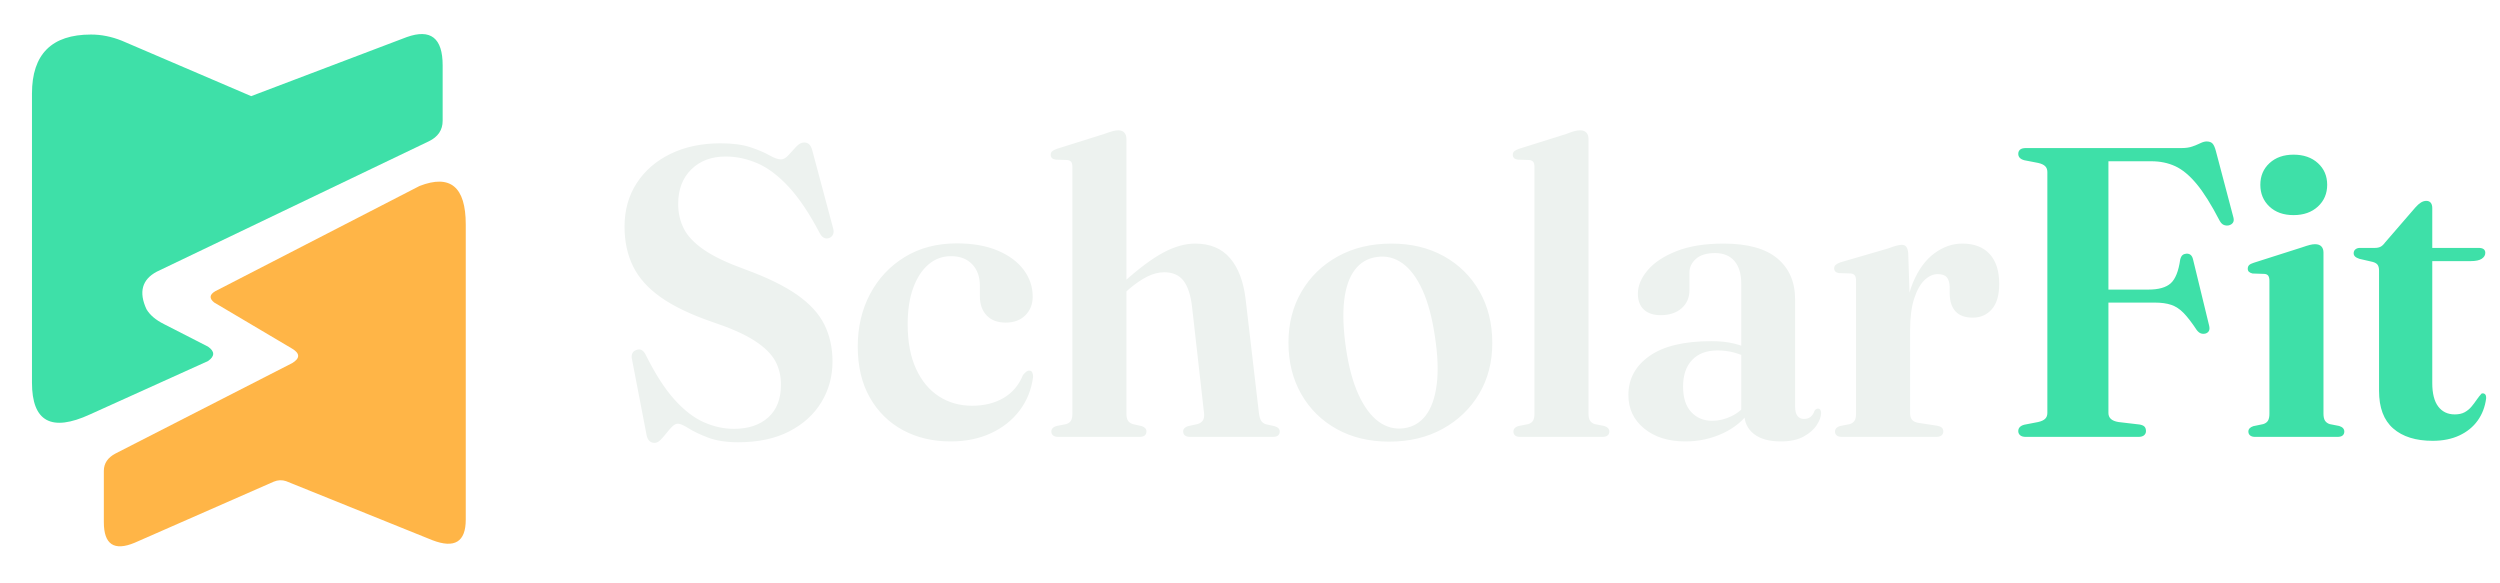
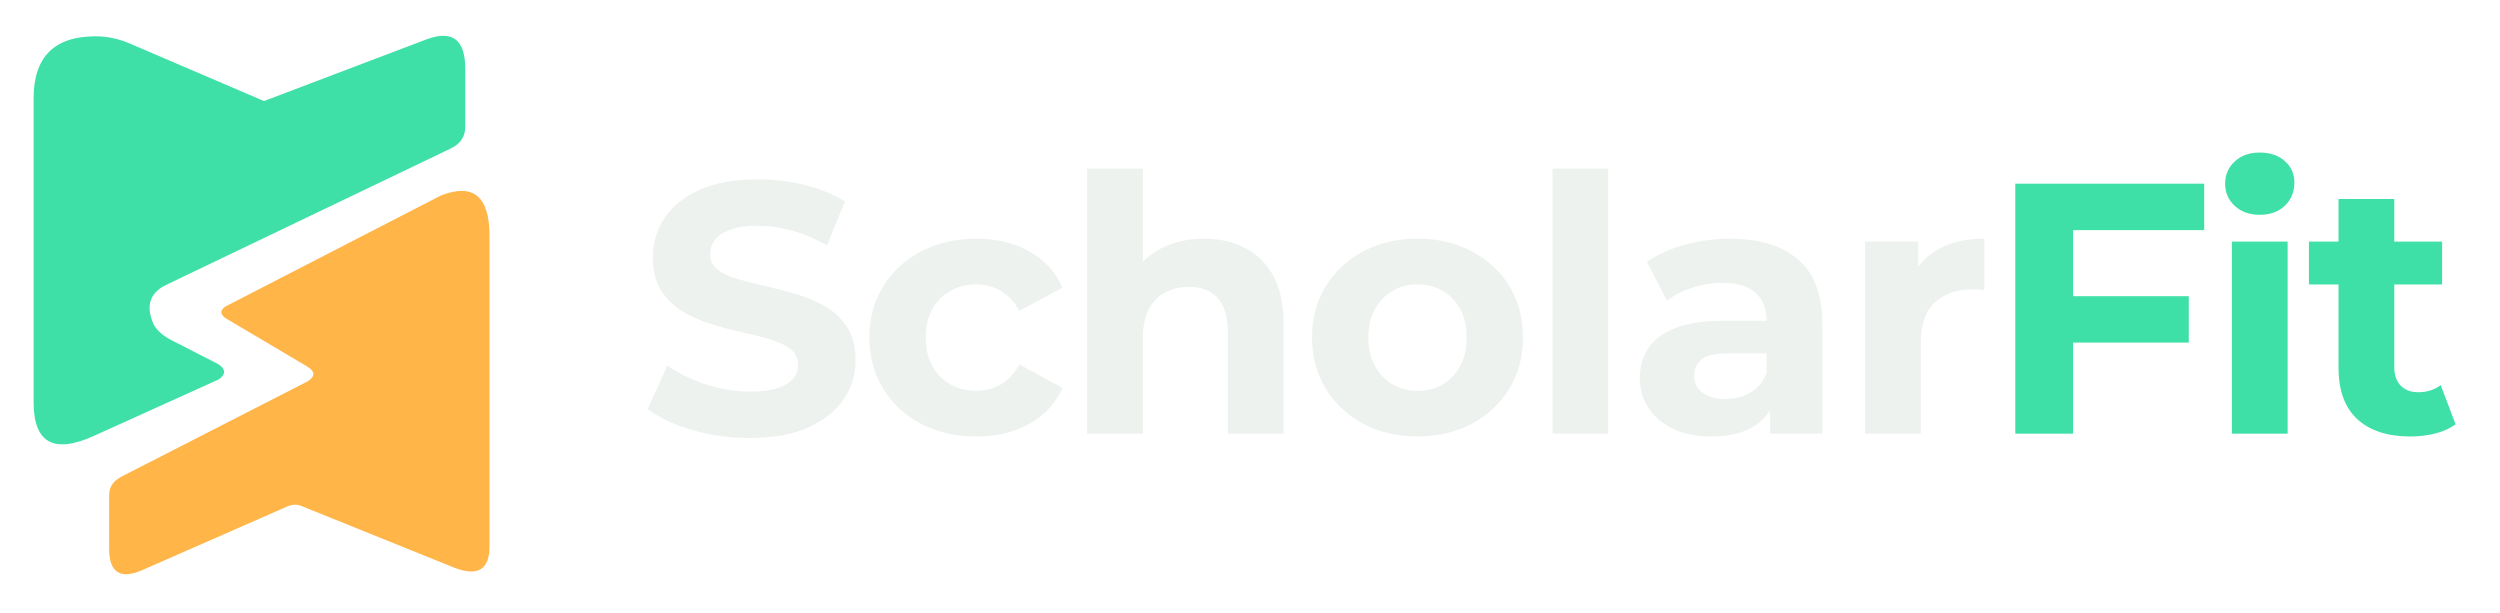
- <svg xmlns="http://www.w3.org/2000/svg" viewBox="0 0 206 48" width="206" height="48" role="img" aria-label="ScholarFit">
+ <svg xmlns="http://www.w3.org/2000/svg" viewBox="0 0 196 48" width="196" height="48" role="img" aria-label="ScholarFit">
  <g transform="translate(2 2) scale(0.0423) translate(-190 -130)">
    <path fill="#3ee0a8" d="M205 265 Q205 150 320 150 Q350 150 380 162 L632 270 L935 155 Q1005 130 1005 210 L1005 318 Q1005 345 978 358 L448 612 Q405 635 428 685 Q438 702 462 714 L548 758 Q568 772 548 786 L318 890 Q205 942 205 828 Z" />
    <path fill="#ffb547" d="M1050 520 L1050 1095 Q1050 1160 985 1135 L700 1020 Q688 1016 676 1021 L405 1140 Q345 1165 345 1100 L345 1000 Q345 978 368 966 L712 790 Q735 776 712 762 L560 672 Q545 660 562 650 L960 445 Q1050 410 1050 520 Z" />
  </g>
  <g transform="translate(50 2)">
-     <path fill="#edf2ef" d="M10.829 34.442Q9.35 34.442 8.347 34.059Q7.344 33.677 6.741 33.294Q6.137 32.912 5.865 32.912Q5.627 32.912 5.389 33.15Q5.151 33.388 4.905 33.703Q4.658 34.017 4.42 34.255Q4.182 34.493 3.927 34.493Q3.689 34.493 3.519 34.34Q3.349 34.187 3.281 33.864L2.057 27.506Q2.023 27.268 2.117 27.09Q2.21 26.911 2.431 26.843Q2.669 26.741 2.865 26.843Q3.06 26.945 3.196 27.217Q4.369 29.58 5.568 30.915Q6.766 32.249 7.998 32.793Q9.231 33.337 10.472 33.337Q12.257 33.337 13.303 32.394Q14.348 31.45 14.348 29.733Q14.365 28.645 13.889 27.761Q13.413 26.877 12.181 26.078Q10.948 25.279 8.653 24.514Q6.035 23.613 4.454 22.499Q2.873 21.386 2.168 19.95Q1.462 18.513 1.462 16.677Q1.462 14.637 2.465 13.09Q3.468 11.543 5.253 10.676Q7.038 9.809 9.367 9.809Q10.863 9.809 11.832 10.132Q12.801 10.455 13.396 10.795Q13.991 11.135 14.348 11.135Q14.654 11.135 14.969 10.786Q15.283 10.438 15.606 10.089Q15.929 9.741 16.269 9.741Q16.507 9.741 16.677 9.894Q16.847 10.047 16.949 10.455L18.649 16.813Q18.734 17.102 18.641 17.314Q18.547 17.527 18.326 17.612Q18.088 17.697 17.893 17.595Q17.697 17.493 17.561 17.238Q16.286 14.807 15.011 13.421Q13.736 12.036 12.436 11.466Q11.135 10.897 9.792 10.897Q8.041 10.897 6.962 11.959Q5.882 13.022 5.882 14.807Q5.882 15.912 6.341 16.83Q6.8 17.748 7.99 18.572Q9.18 19.397 11.39 20.196Q14.093 21.182 15.674 22.287Q17.255 23.392 17.927 24.743Q18.598 26.095 18.598 27.795Q18.598 29.631 17.68 31.144Q16.762 32.657 15.028 33.549Q13.294 34.442 10.829 34.442Z M35.094 22.44Q35.094 23.375 34.49 23.979Q33.887 24.582 32.867 24.582Q31.864 24.582 31.303 23.995Q30.742 23.409 30.742 22.406V21.556Q30.742 20.434 30.105 19.771Q29.467 19.108 28.362 19.108Q27.308 19.108 26.509 19.788Q25.71 20.468 25.251 21.717Q24.792 22.967 24.792 24.718Q24.792 26.894 25.481 28.39Q26.169 29.886 27.368 30.66Q28.566 31.433 30.096 31.433Q31.592 31.433 32.689 30.796Q33.785 30.158 34.295 28.9Q34.465 28.696 34.584 28.611Q34.703 28.526 34.822 28.543Q34.992 28.543 35.06 28.696Q35.128 28.849 35.128 29.053Q34.924 30.617 34.023 31.816Q33.122 33.014 31.66 33.694Q30.198 34.374 28.328 34.374Q26.118 34.374 24.393 33.439Q22.667 32.504 21.672 30.753Q20.678 29.002 20.678 26.554Q20.678 24.14 21.698 22.219Q22.718 20.298 24.554 19.176Q26.39 18.054 28.838 18.054Q30.81 18.054 32.213 18.649Q33.615 19.244 34.355 20.238Q35.094 21.233 35.094 22.44Z M42.818 9.435V32.079Q42.818 32.47 42.946 32.665Q43.073 32.861 43.345 32.946L44.093 33.116Q44.467 33.252 44.467 33.541Q44.467 34.0 43.889 34.0H37.191Q36.919 34.0 36.775 33.881Q36.63 33.762 36.63 33.558Q36.63 33.405 36.732 33.286Q36.834 33.167 37.072 33.099L37.854 32.946Q38.126 32.861 38.245 32.665Q38.364 32.47 38.364 32.096V11.764Q38.364 11.475 38.271 11.347Q38.177 11.22 37.956 11.186L36.97 11.152Q36.766 11.118 36.673 11.016Q36.579 10.914 36.579 10.761Q36.579 10.574 36.69 10.472Q36.8 10.37 37.072 10.268L41.016 9.027Q41.441 8.874 41.688 8.806Q41.934 8.738 42.155 8.738Q42.478 8.738 42.648 8.933Q42.818 9.129 42.818 9.435ZM42.393 22.406 41.883 21.879 42.529 21.301Q44.45 19.567 45.844 18.819Q47.238 18.071 48.479 18.071Q50.332 18.071 51.361 19.278Q52.389 20.485 52.644 22.695L53.732 32.011Q53.783 32.436 53.911 32.657Q54.038 32.878 54.327 32.963L55.024 33.116Q55.245 33.184 55.347 33.294Q55.449 33.405 55.449 33.558Q55.449 33.762 55.313 33.881Q55.177 34.0 54.871 34.0H48.088Q47.493 34.0 47.493 33.541Q47.493 33.252 47.884 33.116L48.666 32.946Q48.972 32.861 49.117 32.64Q49.261 32.419 49.21 32.011L48.224 23.273Q48.054 21.828 47.519 21.131Q46.983 20.434 45.929 20.434Q45.249 20.434 44.535 20.791Q43.821 21.148 43.022 21.828Z M64.652 18.071Q67.1 18.071 68.97 19.108Q70.84 20.145 71.903 21.998Q72.965 23.851 72.965 26.265Q72.965 28.628 71.877 30.456Q70.789 32.283 68.876 33.337Q66.964 34.391 64.465 34.391Q62.017 34.391 60.147 33.354Q58.277 32.317 57.223 30.473Q56.169 28.628 56.169 26.231Q56.169 23.868 57.249 22.023Q58.328 20.179 60.241 19.125Q62.153 18.071 64.652 18.071ZM65.689 33.286Q66.794 33.133 67.483 32.232Q68.171 31.331 68.383 29.699Q68.596 28.067 68.239 25.738Q67.899 23.409 67.21 21.896Q66.522 20.383 65.561 19.694Q64.601 19.006 63.445 19.176Q62.323 19.329 61.635 20.239Q60.946 21.148 60.759 22.771Q60.572 24.395 60.912 26.724Q61.252 29.019 61.949 30.532Q62.646 32.045 63.598 32.742Q64.55 33.439 65.689 33.286Z M80.893 9.435V32.079Q80.893 32.47 81.02 32.665Q81.148 32.861 81.403 32.946L82.185 33.099Q82.406 33.167 82.508 33.286Q82.61 33.405 82.61 33.558Q82.61 33.762 82.465 33.881Q82.321 34.0 82.032 34.0H75.266Q74.977 34.0 74.841 33.881Q74.705 33.762 74.705 33.558Q74.705 33.405 74.807 33.286Q74.909 33.167 75.147 33.099L75.929 32.946Q76.201 32.861 76.32 32.665Q76.439 32.47 76.439 32.096V11.764Q76.439 11.475 76.346 11.347Q76.252 11.22 76.031 11.186L75.045 11.152Q74.841 11.118 74.748 11.016Q74.654 10.914 74.654 10.761Q74.654 10.574 74.764 10.472Q74.875 10.37 75.147 10.268L79.091 9.027Q79.516 8.857 79.763 8.797Q80.009 8.738 80.196 8.738Q80.553 8.738 80.723 8.933Q80.893 9.129 80.893 9.435Z M93.734 32.096V31.841L93.479 31.875V21.369Q93.479 20.162 92.918 19.508Q92.357 18.853 91.32 18.853Q90.283 18.853 89.747 19.329Q89.212 19.805 89.212 20.451V21.896Q89.212 22.831 88.566 23.401Q87.92 23.97 86.832 23.97Q85.948 23.97 85.455 23.511Q84.962 23.052 84.962 22.202Q84.962 21.216 85.769 20.264Q86.577 19.312 88.149 18.691Q89.722 18.071 92.017 18.071Q94.992 18.071 96.454 19.295Q97.916 20.519 97.916 22.661V31.484Q97.916 32.028 98.111 32.275Q98.307 32.521 98.647 32.521Q98.987 32.521 99.2 32.343Q99.412 32.164 99.514 31.858Q99.565 31.773 99.633 31.722Q99.701 31.671 99.803 31.671Q99.922 31.671 99.99 31.764Q100.058 31.858 100.058 32.028Q100.058 32.47 99.701 33.023Q99.344 33.575 98.613 33.975Q97.882 34.374 96.743 34.374Q95.298 34.374 94.516 33.754Q93.734 33.133 93.734 32.096ZM84.18 30.549Q84.18 28.56 85.914 27.336Q87.648 26.112 91.014 26.112Q92.085 26.112 92.875 26.307Q93.666 26.503 94.278 26.809L94.023 27.472Q93.445 27.2 92.841 27.038Q92.238 26.877 91.507 26.877Q90.181 26.877 89.433 27.659Q88.685 28.441 88.685 29.852Q88.685 31.229 89.356 31.951Q90.028 32.674 91.082 32.674Q91.898 32.674 92.68 32.291Q93.462 31.909 93.972 31.212L94.261 31.79Q93.411 33.031 91.966 33.703Q90.521 34.374 88.872 34.374Q86.781 34.374 85.48 33.312Q84.18 32.249 84.18 30.549Z M106.966 25.228Q106.966 22.865 107.637 21.267Q108.309 19.669 109.397 18.87Q110.485 18.071 111.692 18.071Q113.154 18.071 113.944 18.929Q114.735 19.788 114.735 21.386Q114.735 22.797 114.123 23.485Q113.511 24.174 112.559 24.174Q111.624 24.174 111.148 23.672Q110.672 23.171 110.655 22.219V21.641Q110.638 21.114 110.417 20.85Q110.196 20.587 109.669 20.587Q109.091 20.587 108.572 21.088Q108.054 21.59 107.722 22.618Q107.391 23.647 107.391 25.228ZM107.238 18.87 107.391 23.528V32.028Q107.391 32.385 107.544 32.581Q107.697 32.776 108.071 32.844L109.635 33.082Q109.89 33.133 110.009 33.243Q110.128 33.354 110.128 33.558Q110.128 33.762 109.975 33.881Q109.822 34.0 109.533 34.0H101.781Q101.492 34.0 101.347 33.881Q101.203 33.762 101.203 33.558Q101.203 33.405 101.305 33.286Q101.407 33.167 101.645 33.099L102.427 32.946Q102.682 32.861 102.809 32.674Q102.937 32.487 102.937 32.113V21.131Q102.937 20.842 102.843 20.706Q102.75 20.57 102.529 20.536L101.509 20.502Q101.322 20.468 101.228 20.366Q101.135 20.264 101.135 20.111Q101.135 19.941 101.254 19.831Q101.373 19.72 101.645 19.618L105.555 18.479Q106.065 18.292 106.311 18.232Q106.558 18.173 106.711 18.173Q106.949 18.173 107.076 18.334Q107.204 18.496 107.238 18.87Z" />
-     <path fill="#3ee0a8" d="M129.769 10.2Q130.296 10.2 130.67 10.064Q131.044 9.928 131.325 9.792Q131.605 9.656 131.826 9.656Q132.149 9.656 132.31 9.826Q132.472 9.996 132.591 10.455L134.036 15.929Q134.104 16.201 133.985 16.362Q133.866 16.524 133.628 16.575Q133.424 16.609 133.237 16.532Q133.05 16.456 132.897 16.184Q131.877 14.212 131.001 13.158Q130.126 12.104 129.242 11.696Q128.358 11.288 127.27 11.288H123.734V32.028Q123.734 32.334 123.938 32.521Q124.142 32.708 124.567 32.776L126.301 32.98Q126.59 33.031 126.709 33.159Q126.828 33.286 126.828 33.524Q126.828 33.728 126.675 33.864Q126.522 34.0 126.199 34.0H116.934Q116.611 34.0 116.458 33.864Q116.305 33.728 116.305 33.524Q116.305 33.133 116.798 32.997L117.937 32.776Q118.328 32.691 118.515 32.513Q118.702 32.334 118.702 32.028V12.172Q118.702 11.866 118.515 11.687Q118.328 11.509 117.937 11.424L116.798 11.203Q116.305 11.067 116.305 10.676Q116.305 10.455 116.458 10.327Q116.611 10.2 116.934 10.2ZM122.068 21.862H127.032Q128.29 21.862 128.868 21.343Q129.446 20.825 129.65 19.38Q129.718 19.125 129.837 19.023Q129.956 18.921 130.143 18.904Q130.585 18.87 130.704 19.363L132.03 24.82Q132.098 25.092 132.022 25.253Q131.945 25.415 131.741 25.483Q131.537 25.534 131.358 25.474Q131.18 25.415 131.01 25.194Q130.415 24.293 129.939 23.8Q129.463 23.307 128.91 23.12Q128.358 22.933 127.542 22.933H122.068Z M141.454 18.802V32.079Q141.454 32.47 141.581 32.665Q141.709 32.861 141.964 32.946L142.746 33.099Q142.967 33.167 143.069 33.286Q143.171 33.405 143.171 33.558Q143.171 33.762 143.035 33.881Q142.899 34.0 142.593 34.0H135.827Q135.555 34.0 135.41 33.881Q135.266 33.762 135.266 33.558Q135.266 33.405 135.368 33.294Q135.47 33.184 135.674 33.116L136.49 32.946Q136.762 32.861 136.881 32.665Q137 32.47 137 32.096V21.131Q137 20.859 136.906 20.723Q136.813 20.587 136.592 20.57L135.606 20.536Q135.402 20.485 135.308 20.392Q135.215 20.298 135.215 20.145Q135.215 19.958 135.325 19.847Q135.436 19.737 135.708 19.652L139.652 18.394Q140.094 18.241 140.332 18.181Q140.57 18.122 140.757 18.122Q141.114 18.122 141.284 18.309Q141.454 18.496 141.454 18.802ZM138.989 15.725Q137.748 15.725 137.0 15.019Q136.252 14.314 136.252 13.226Q136.252 12.138 137.008 11.441Q137.765 10.744 138.989 10.744Q140.23 10.744 140.995 11.441Q141.76 12.138 141.76 13.226Q141.76 14.314 140.995 15.019Q140.23 15.725 138.989 15.725Z M145.523 19.584 144.418 19.329Q144.163 19.244 144.052 19.133Q143.942 19.023 143.942 18.87Q143.942 18.666 144.087 18.547Q144.231 18.428 144.452 18.428H145.693Q145.965 18.428 146.152 18.334Q146.339 18.241 146.526 17.986L149.025 15.096Q149.263 14.824 149.484 14.688Q149.705 14.552 149.926 14.552Q150.164 14.552 150.291 14.705Q150.419 14.858 150.419 15.147V29.563Q150.419 30.855 150.912 31.501Q151.405 32.147 152.272 32.147Q152.765 32.147 153.088 31.968Q153.411 31.79 153.641 31.518Q153.87 31.246 154.065 30.957Q154.261 30.668 154.482 30.43Q154.635 30.379 154.754 30.472Q154.873 30.566 154.856 30.838Q154.72 31.875 154.159 32.657Q153.598 33.439 152.654 33.881Q151.711 34.323 150.453 34.323Q148.362 34.323 147.197 33.303Q146.033 32.283 146.033 30.209V20.298Q146.033 19.992 145.922 19.83Q145.812 19.669 145.523 19.584ZM148.821 19.516 148.889 18.428H154.244Q154.516 18.428 154.652 18.53Q154.788 18.632 154.788 18.836Q154.788 19.125 154.499 19.32Q154.21 19.516 153.581 19.516Z" />
+     <path fill="#edf2ef" d="M8.76 32.34Q6.41 32.34 4.26 31.71Q2.1 31.08 0.78 30.07L2.32 26.65Q3.58 27.55 5.31 28.12Q7.03 28.7 8.79 28.7Q10.14 28.7 10.96 28.43Q11.79 28.16 12.18 27.69Q12.57 27.21 12.57 26.6Q12.57 25.81 11.96 25.35Q11.34 24.89 10.33 24.59Q9.32 24.3 8.11 24.03Q6.89 23.77 5.67 23.38Q4.45 22.98 3.44 22.37Q2.44 21.75 1.81 20.74Q1.18 19.74 1.18 18.17Q1.18 16.49 2.09 15.1Q3 13.72 4.83 12.89Q6.66 12.06 9.44 12.06Q11.28 12.06 13.08 12.5Q14.87 12.93 16.24 13.8L14.84 17.24Q13.47 16.46 12.1 16.08Q10.72 15.7 9.41 15.7Q8.09 15.7 7.25 16.01Q6.41 16.32 6.05 16.81Q5.68 17.3 5.68 17.94Q5.68 18.7 6.3 19.16Q6.92 19.62 7.92 19.9Q8.93 20.18 10.15 20.46Q11.37 20.74 12.59 21.11Q13.8 21.47 14.81 22.09Q15.82 22.7 16.45 23.71Q17.08 24.72 17.08 26.26Q17.08 27.91 16.16 29.28Q15.23 30.66 13.4 31.5Q11.56 32.34 8.76 32.34Z M26.56 32.22Q24.12 32.22 22.22 31.23Q20.32 30.24 19.24 28.47Q18.16 26.71 18.16 24.47Q18.16 22.2 19.24 20.45Q20.32 18.7 22.22 17.71Q24.12 16.71 26.56 16.71Q28.94 16.71 30.7 17.71Q32.47 18.7 33.31 20.55L29.92 22.37Q29.33 21.3 28.45 20.8Q27.57 20.3 26.53 20.3Q25.41 20.3 24.52 20.8Q23.62 21.3 23.1 22.23Q22.58 23.15 22.58 24.47Q22.58 25.78 23.1 26.71Q23.62 27.63 24.52 28.14Q25.41 28.64 26.53 28.64Q27.57 28.64 28.45 28.15Q29.33 27.66 29.92 26.57L33.31 28.42Q32.47 30.24 30.7 31.23Q28.94 32.22 26.56 32.22Z M35.23 32V11.22H39.6V21.11L38.62 19.85Q39.43 18.34 40.94 17.52Q42.45 16.71 44.38 16.71Q46.18 16.71 47.59 17.43Q49 18.14 49.82 19.61Q50.63 21.08 50.63 23.38V32H46.26V24.05Q46.26 22.23 45.46 21.36Q44.66 20.49 43.21 20.49Q42.17 20.49 41.35 20.93Q40.52 21.36 40.06 22.26Q39.6 23.15 39.6 24.55V32Z M61.14 32.22Q58.74 32.22 56.87 31.22Q55.01 30.21 53.93 28.46Q52.86 26.71 52.86 24.47Q52.86 22.2 53.93 20.45Q55.01 18.7 56.87 17.71Q58.74 16.71 61.14 16.71Q63.52 16.71 65.4 17.71Q67.28 18.7 68.34 20.44Q69.4 22.17 69.4 24.47Q69.4 26.71 68.34 28.46Q67.28 30.21 65.4 31.22Q63.52 32.22 61.14 32.22ZM61.14 28.64Q62.24 28.64 63.1 28.14Q63.97 27.63 64.48 26.69Q64.98 25.76 64.98 24.47Q64.98 23.15 64.48 22.23Q63.97 21.3 63.1 20.8Q62.24 20.3 61.14 20.3Q60.05 20.3 59.18 20.8Q58.32 21.3 57.8 22.23Q57.28 23.15 57.28 24.47Q57.28 25.76 57.8 26.69Q58.32 27.63 59.18 28.14Q60.05 28.64 61.14 28.64Z M71.72 32V11.22H76.08V32Z M88.78 32V29.06L88.5 28.42V23.15Q88.5 21.75 87.65 20.97Q86.8 20.18 85.03 20.18Q83.83 20.18 82.67 20.56Q81.5 20.94 80.69 21.58L79.12 18.53Q80.36 17.66 82.09 17.19Q83.83 16.71 85.62 16.71Q89.06 16.71 90.97 18.34Q92.87 19.96 92.87 23.4V32ZM84.19 32.22Q82.43 32.22 81.17 31.62Q79.91 31.02 79.24 29.98Q78.56 28.95 78.56 27.66Q78.56 26.32 79.22 25.31Q79.88 24.3 81.31 23.73Q82.74 23.15 85.03 23.15H89.04V25.7H85.51Q83.97 25.7 83.39 26.2Q82.82 26.71 82.82 27.46Q82.82 28.3 83.48 28.79Q84.14 29.28 85.28 29.28Q86.38 29.28 87.24 28.77Q88.11 28.25 88.5 27.24L89.18 29.26Q88.7 30.71 87.44 31.47Q86.18 32.22 84.19 32.22Z M96.22 32V16.94H100.39V21.19L99.8 19.96Q100.48 18.36 101.96 17.54Q103.44 16.71 105.57 16.71V20.74Q105.29 20.72 105.07 20.7Q104.84 20.69 104.59 20.69Q102.8 20.69 101.69 21.71Q100.59 22.73 100.59 24.89V32Z" />
+     <path fill="#3ee0a8" d="M108 32V12.4H122.81V16.04H112.53V32ZM112.2 24.86V21.22H121.6V24.86Z M124.98 32V16.94H129.35V32ZM127.16 14.84Q125.96 14.84 125.2 14.14Q124.45 13.44 124.45 12.4Q124.45 11.36 125.2 10.66Q125.96 9.96 127.16 9.96Q128.37 9.96 129.12 10.62Q129.88 11.28 129.88 12.32Q129.88 13.41 129.14 14.12Q128.4 14.84 127.16 14.84Z M138.97 32.22Q136.31 32.22 134.82 30.87Q133.34 29.51 133.34 26.82V13.6H137.71V26.76Q137.71 27.72 138.21 28.23Q138.72 28.75 139.58 28.75Q140.62 28.75 141.35 28.19L142.52 31.27Q141.85 31.75 140.91 31.99Q139.98 32.22 138.97 32.22ZM131.02 20.3V16.94H141.46V20.3Z" />
  </g>
</svg>
